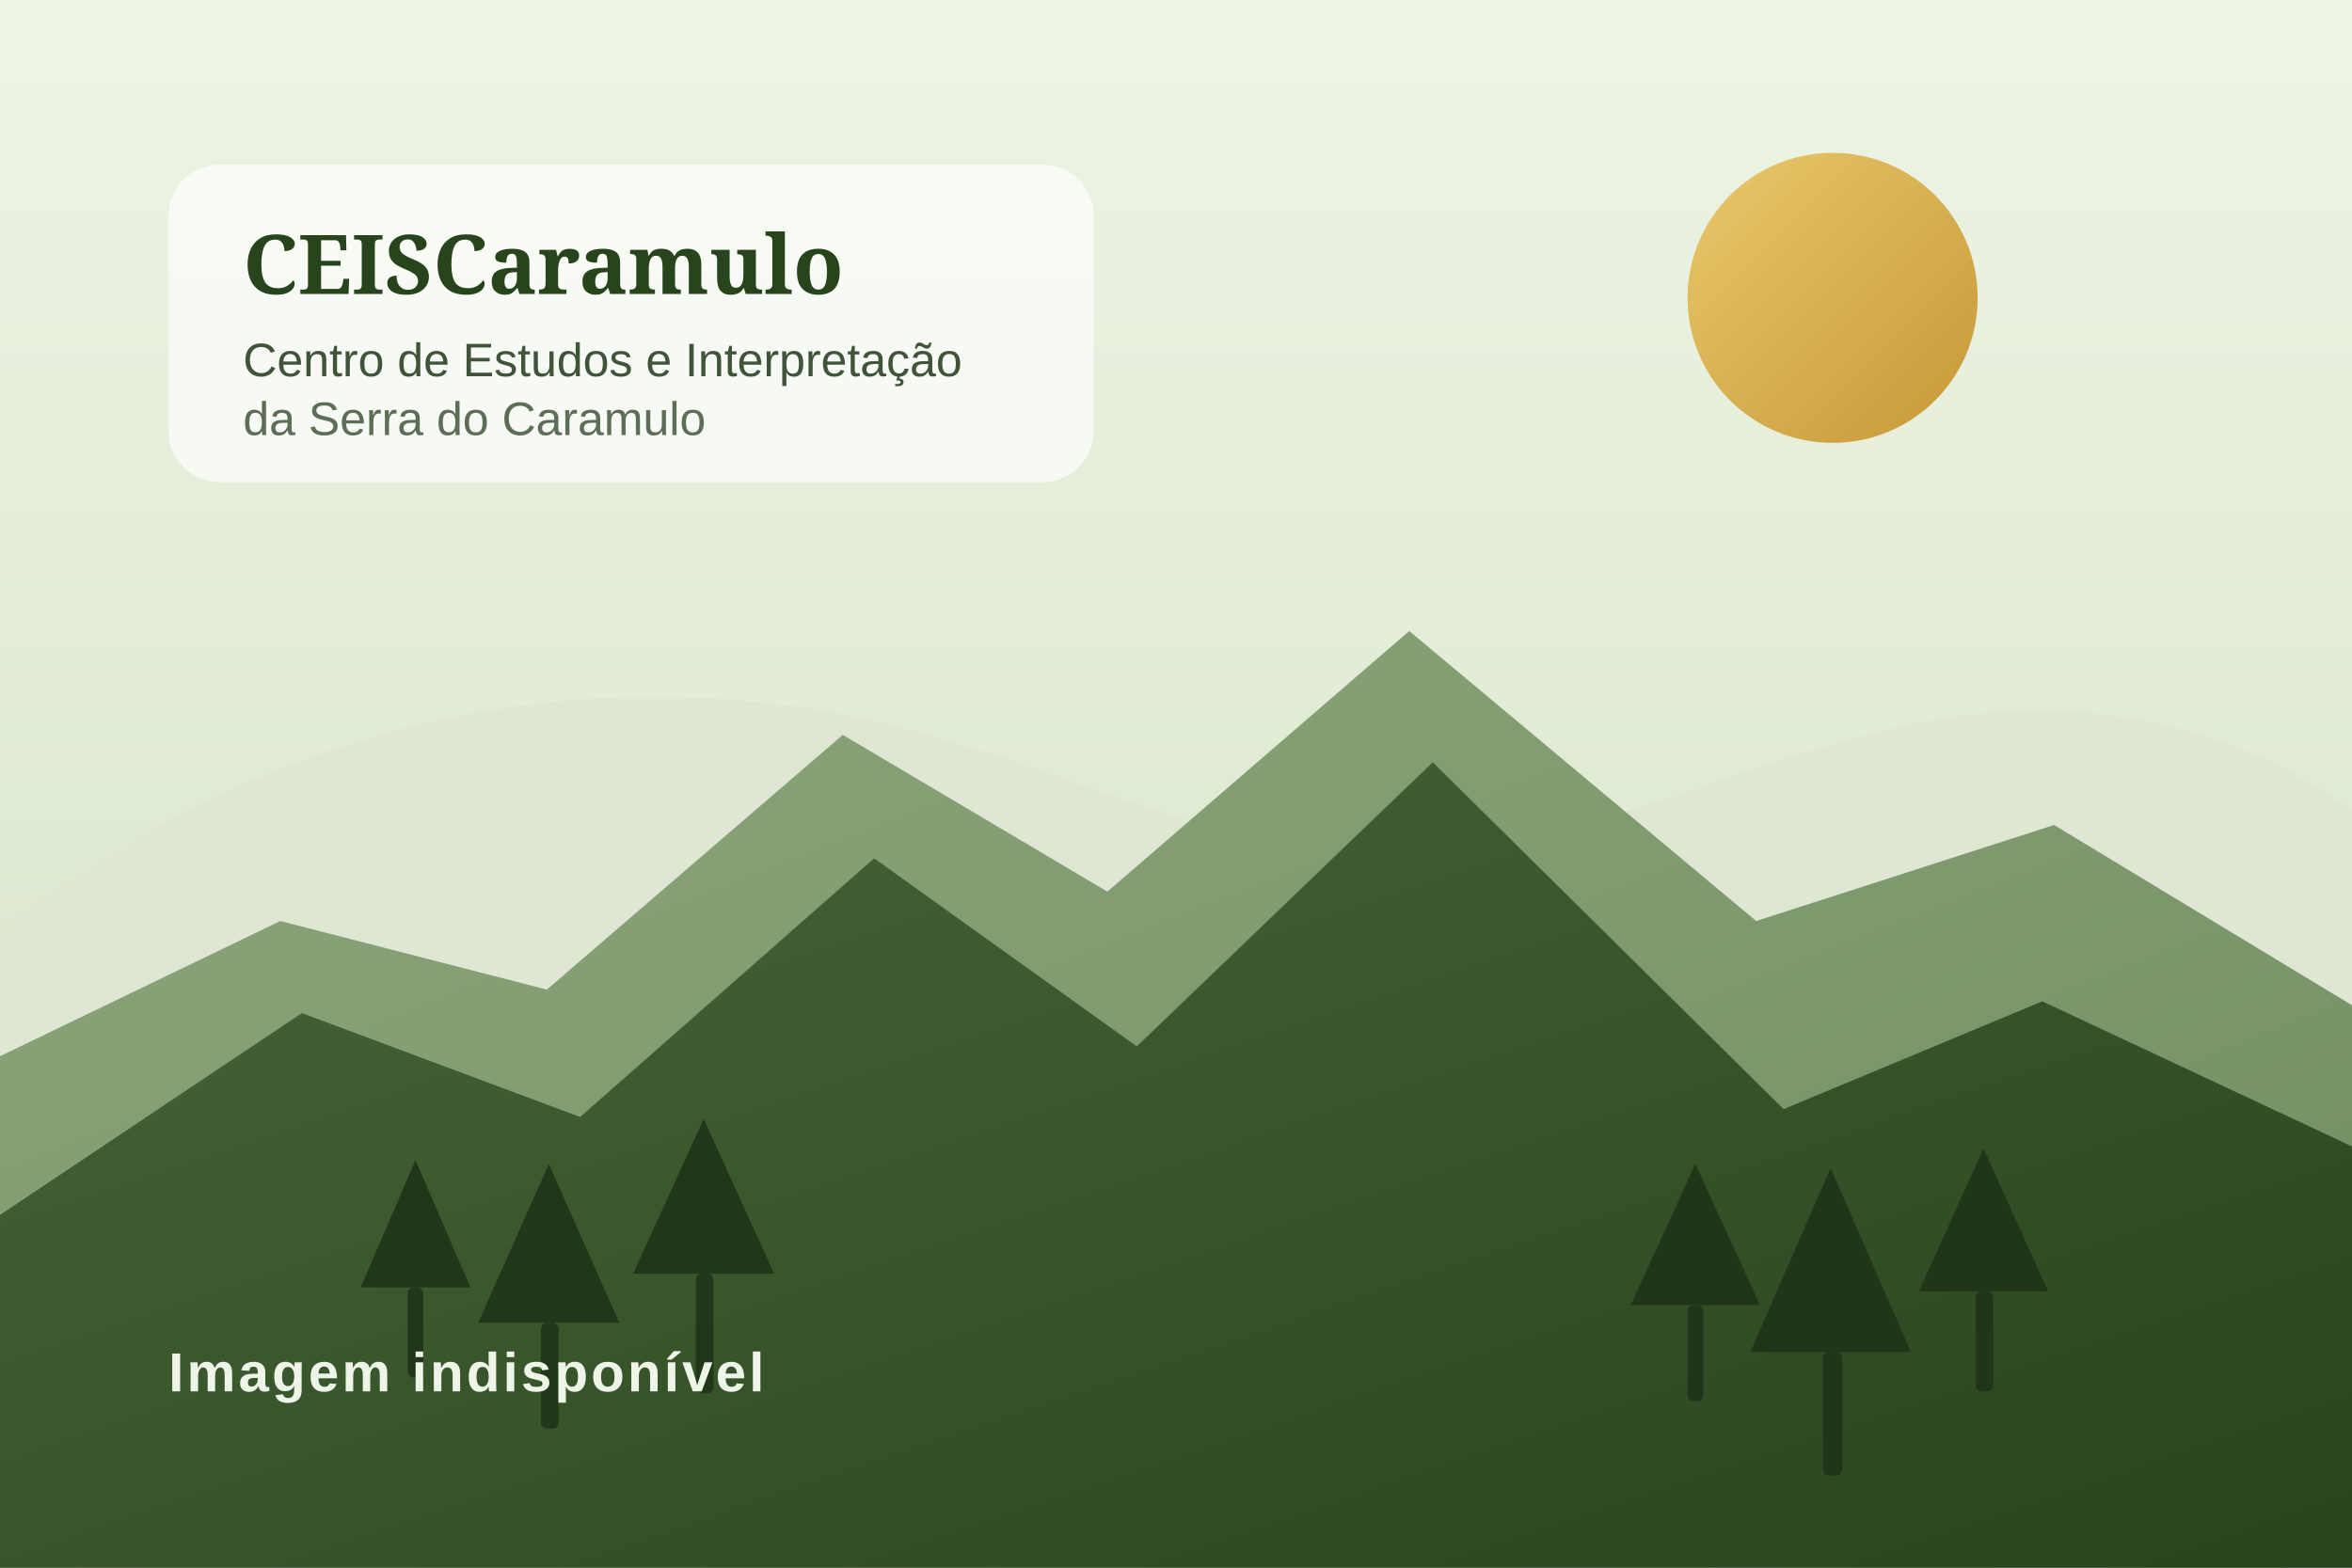
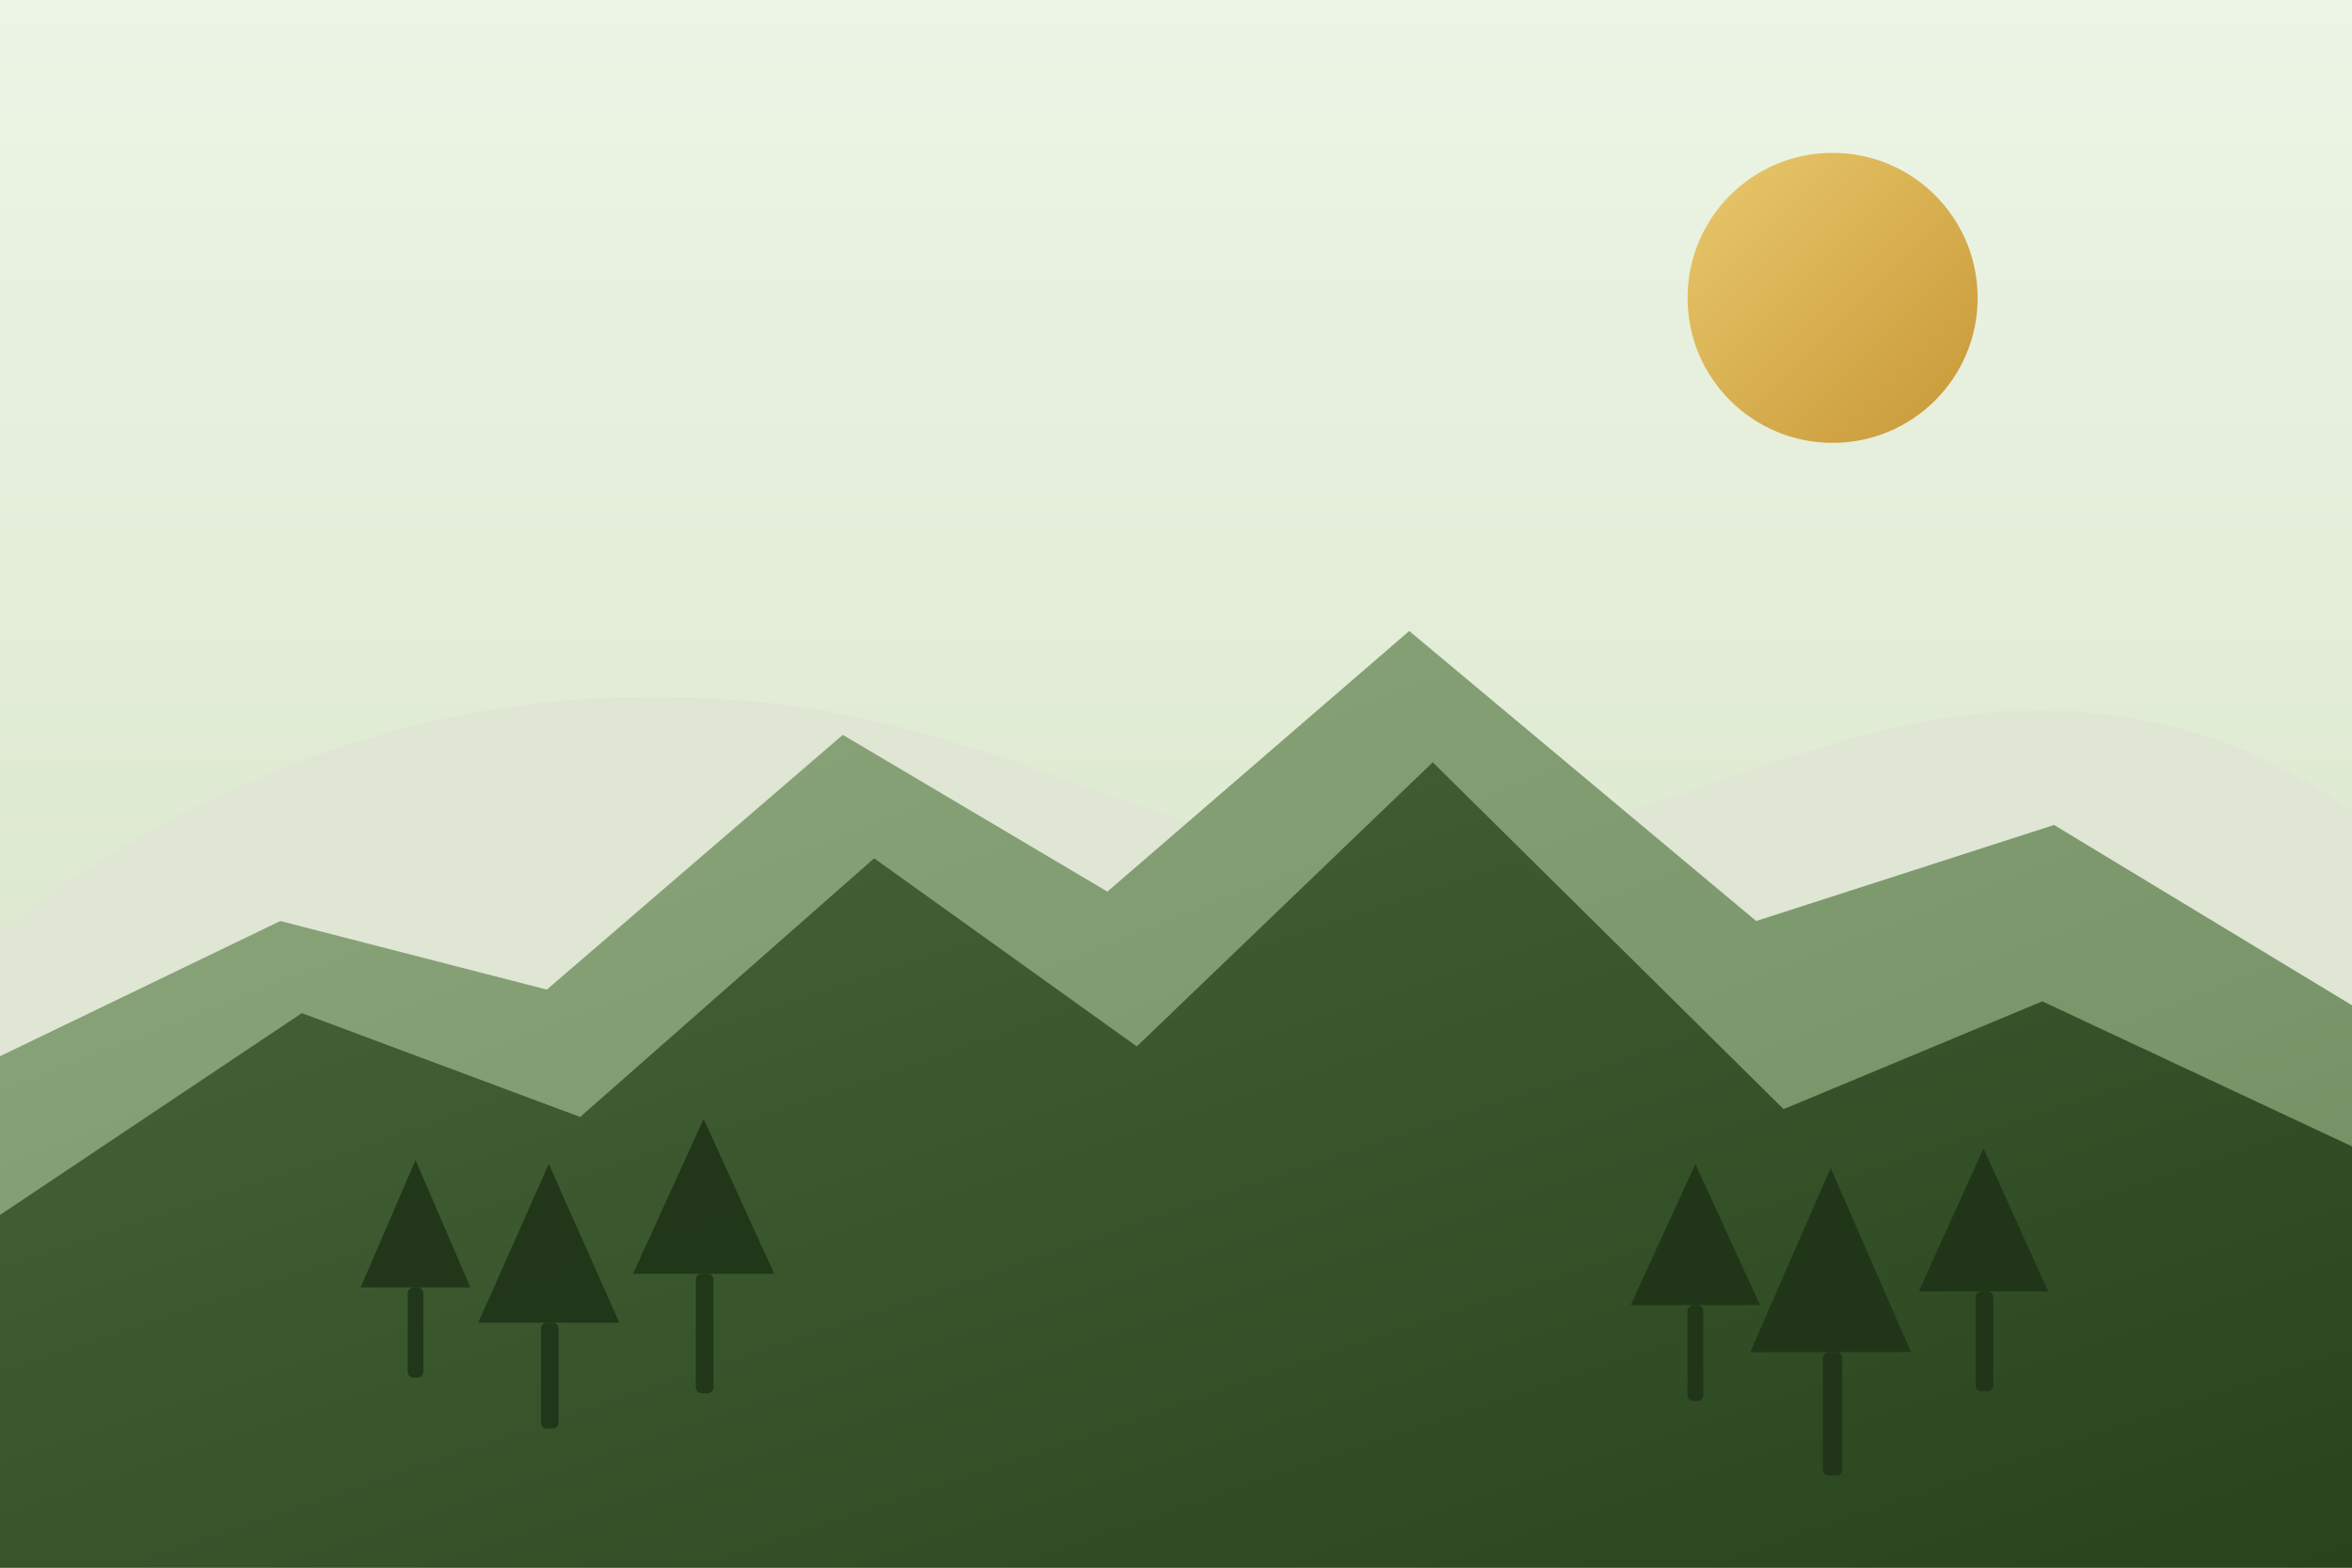
- <svg xmlns="http://www.w3.org/2000/svg" viewBox="0 0 1200 800" role="img" aria-labelledby="title desc">
+ <svg xmlns="http://www.w3.org/2000/svg" viewBox="0 0 1200 800" role="img">
  <defs>
    <linearGradient id="sky" x1="0" x2="0" y1="0" y2="1">
      <stop offset="0%" stop-color="#edf5e6" />
      <stop offset="55%" stop-color="#dfead2" />
      <stop offset="100%" stop-color="#c6d7b3" />
    </linearGradient>
    <linearGradient id="sun" x1="0" x2="1" y1="0" y2="1">
      <stop offset="0%" stop-color="#e9c96c" />
      <stop offset="100%" stop-color="#c79737" />
    </linearGradient>
    <linearGradient id="hillBack" x1="0" x2="1" y1="0" y2="1">
      <stop offset="0%" stop-color="#8ea77d" />
      <stop offset="100%" stop-color="#6f8d60" />
    </linearGradient>
    <linearGradient id="hillFront" x1="0" x2="1" y1="0" y2="1">
      <stop offset="0%" stop-color="#48653a" />
      <stop offset="100%" stop-color="#27441d" />
    </linearGradient>
  </defs>
  <rect width="1200" height="800" fill="url(#sky)" />
  <circle cx="935" cy="152" r="74" fill="url(#sun)" />
  <path d="M0 475C108 392 236 344 384 358c124 11 206 72 307 76 115 5 199-49 292-66 88-16 161 5 217 46V800H0Z" fill="#dfe6d4" />
  <path d="M0 539 143 470 279 505 430 375 565 455 719 322 896 470 1048 421 1200 513V800H0Z" fill="url(#hillBack)" />
  <path d="M0 620 154 517 296 570 446 438 580 534 731 389 910 566 1042 511 1200 585V800H0Z" fill="url(#hillFront)" />
  <g fill="#1f3418" opacity="0.92">
    <path d="M184 657 212 592 240 657Z" />
    <rect x="208" y="657" width="8" height="46" rx="3" />
    <path d="M244 675 280 594 316 675Z" />
    <rect x="276" y="675" width="9" height="54" rx="3" />
    <path d="M323 650 359 571 395 650Z" />
    <rect x="355" y="650" width="9" height="61" rx="3" />
    <path d="M832 666 865 594 898 666Z" />
    <rect x="861" y="666" width="8" height="49" rx="3" />
    <path d="M893 690 934 596 975 690Z" />
    <rect x="930" y="690" width="10" height="63" rx="3" />
    <path d="M979 659 1012 586 1045 659Z" />
    <rect x="1008" y="659" width="9" height="51" rx="3" />
  </g>
-   <g transform="translate(86 84)">
-     <rect width="472" height="162" rx="26" fill="#fbfcf8" fill-opacity="0.84" />
-     <text x="38" y="66" fill="#27441d" font-family="Georgia, serif" font-size="42" font-weight="700">
-       CEISCaramulo
-     </text>
-     <text x="38" y="108" fill="#41533a" font-family="Arial, sans-serif" font-size="24">
-       Centro de Estudos e Interpretação
-     </text>
-     <text x="38" y="138" fill="#5d6d57" font-family="Arial, sans-serif" font-size="24">
-       da Serra do Caramulo
-     </text>
-   </g>
-   <text x="86" y="710" fill="#eef4e8" font-family="Arial, sans-serif" font-size="28" font-weight="600" letter-spacing="1.5">
-     Imagem indisponível
-   </text>
</svg>
